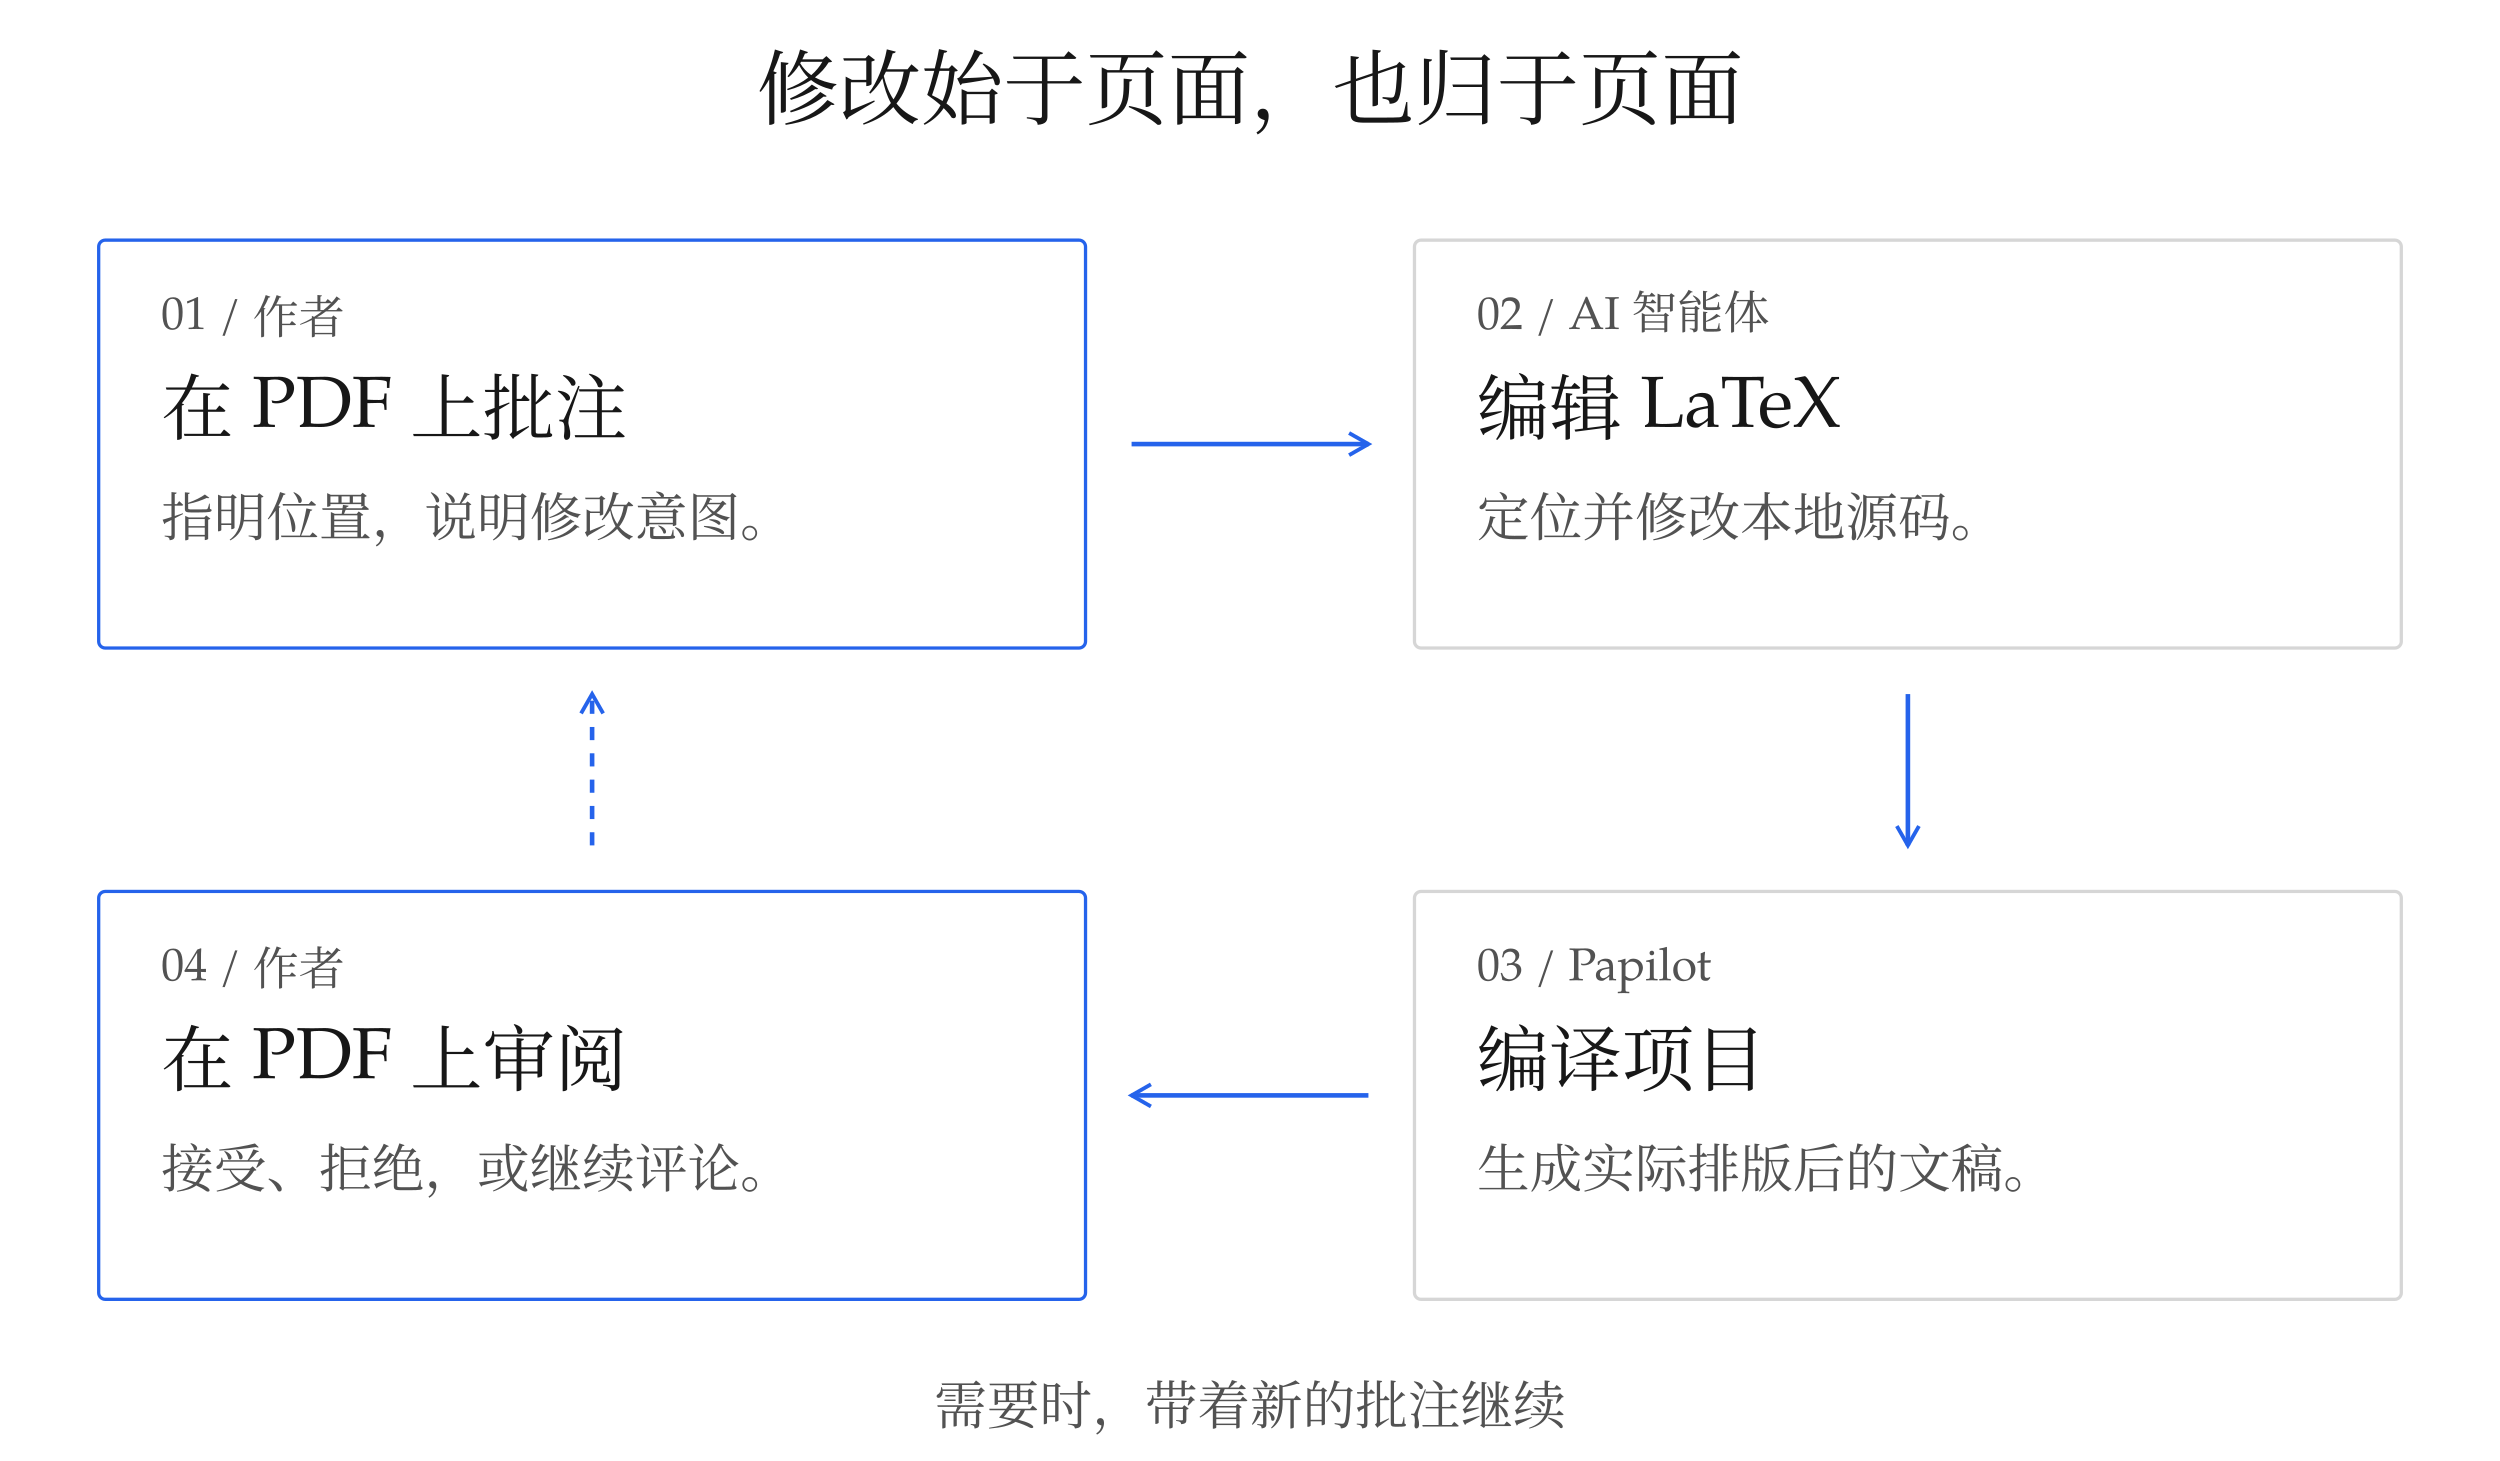
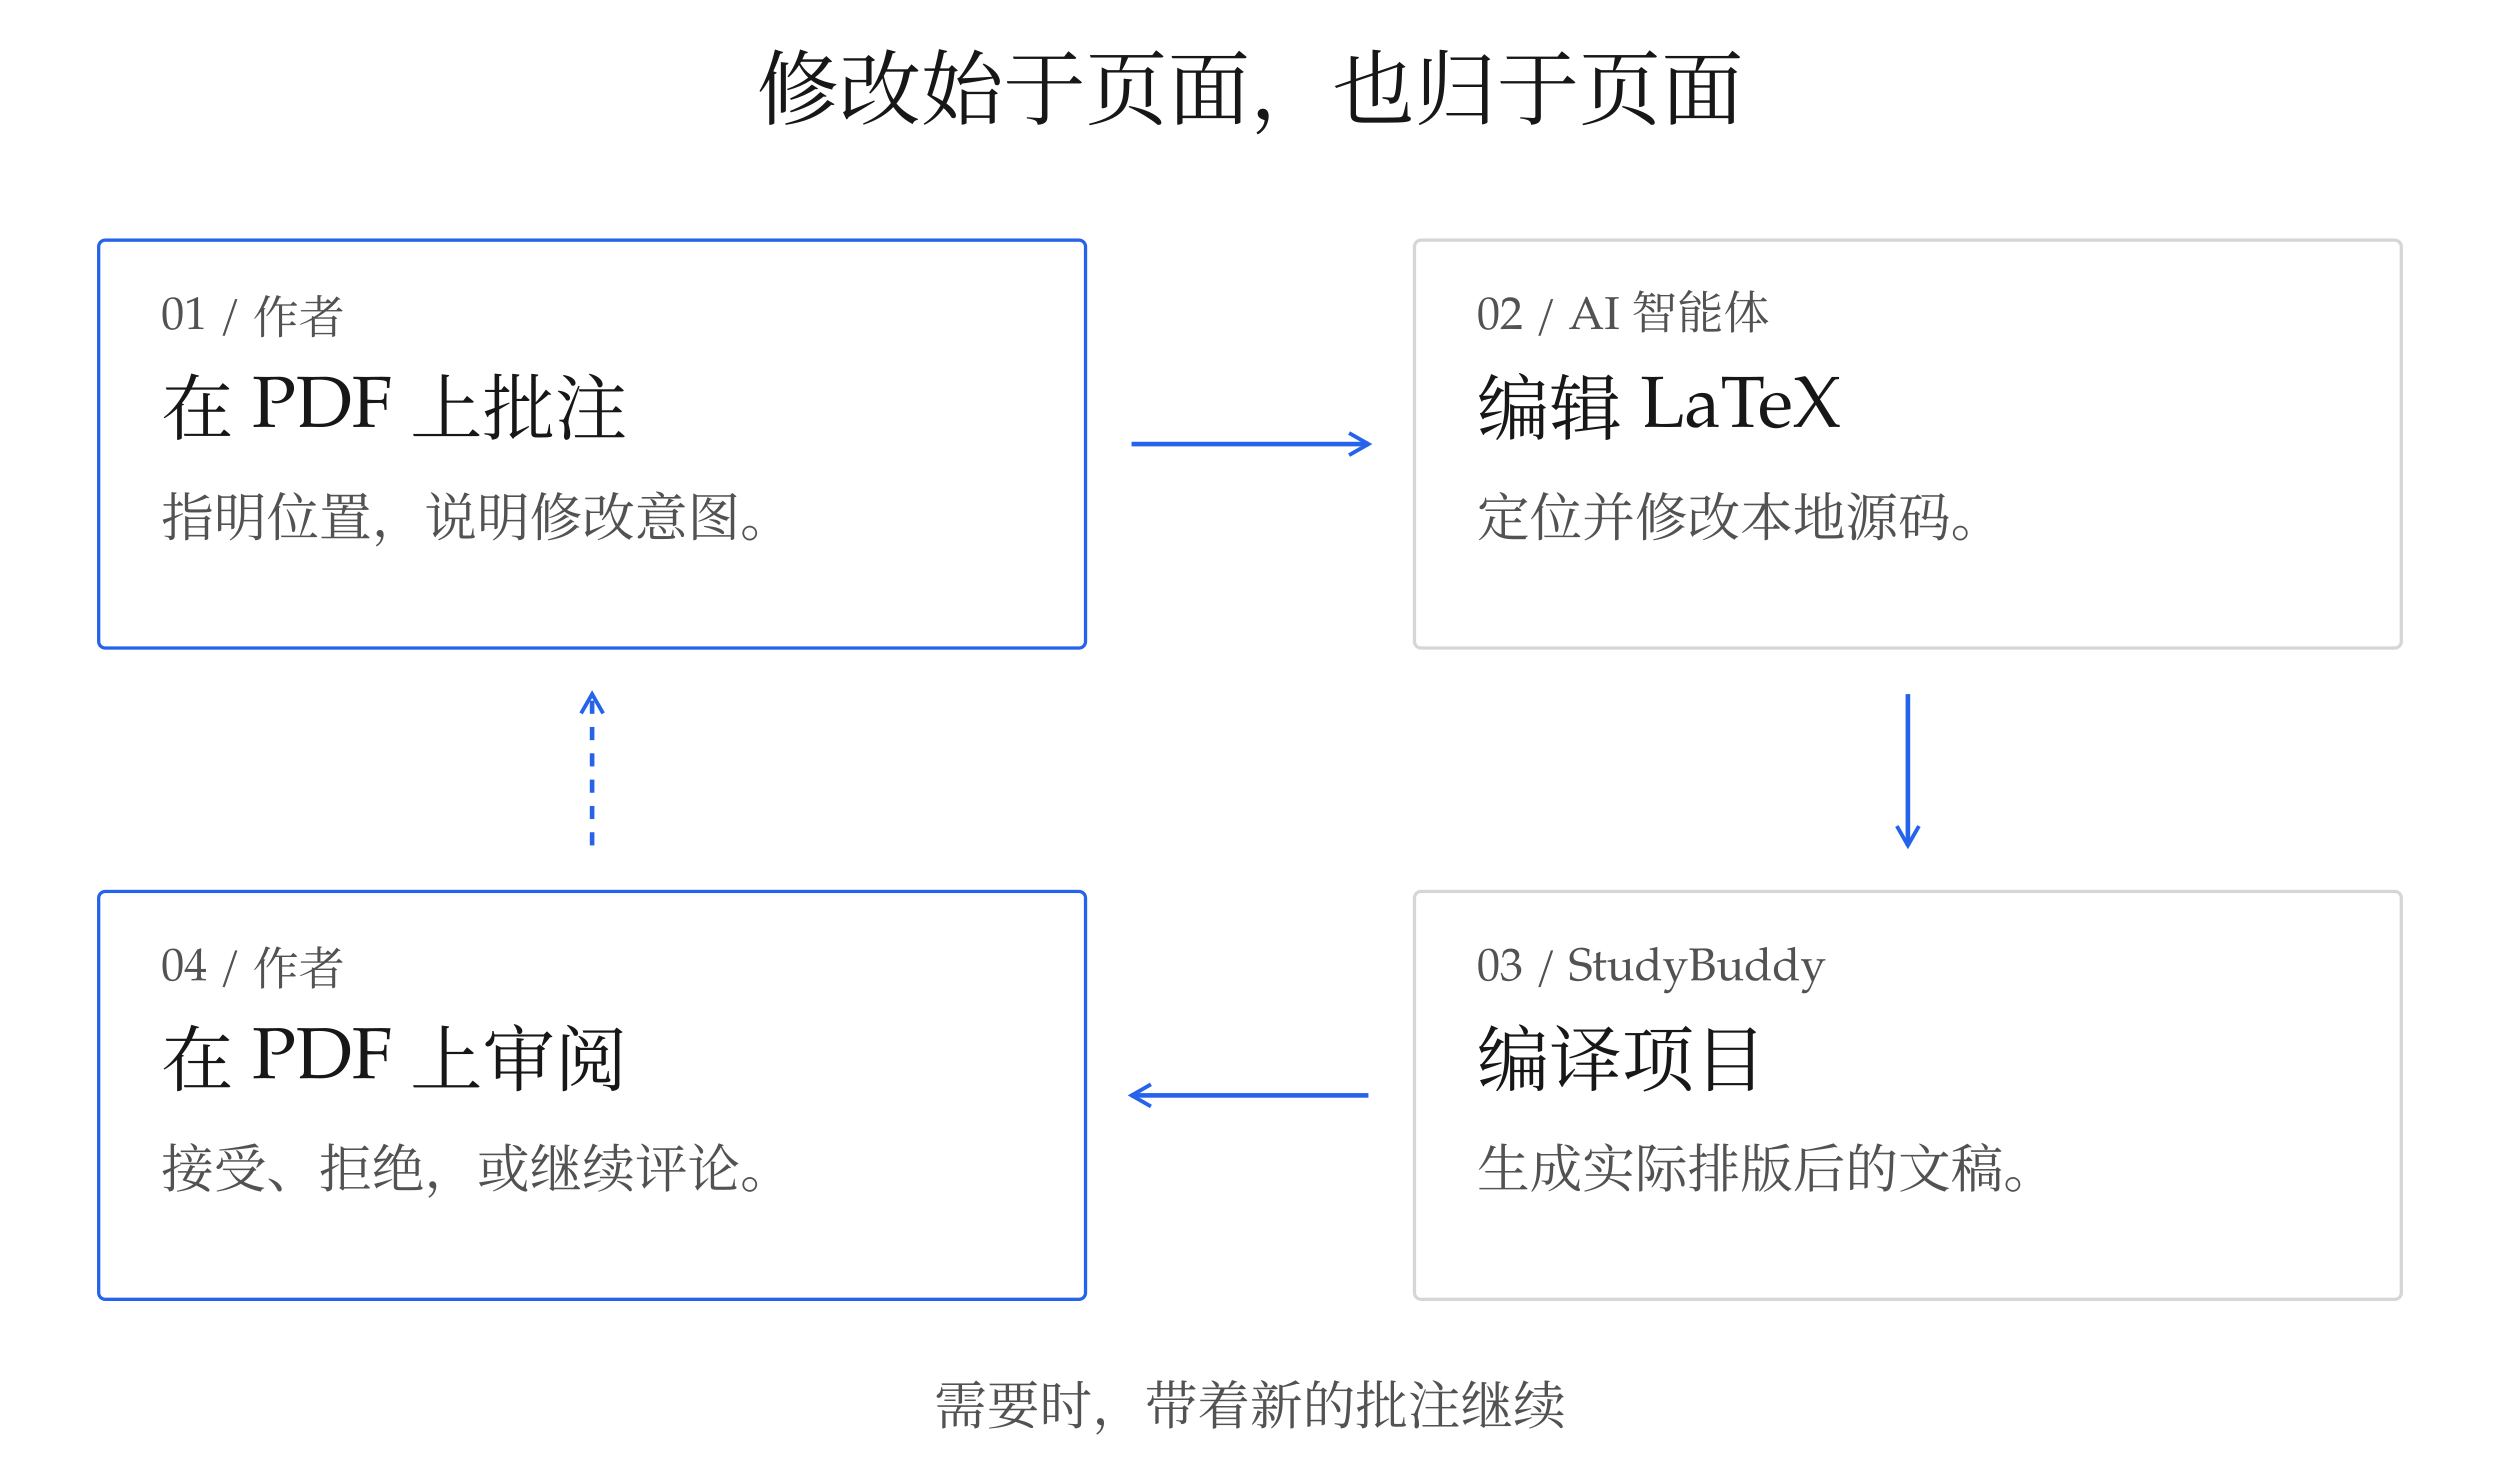
<svg xmlns="http://www.w3.org/2000/svg" viewBox="0 0 760 444" role="img" aria-labelledby="title desc">
  <defs>
    <marker id="arrow" viewBox="0 0 10 10" refX="8" refY="5" markerWidth="6" markerHeight="6" orient="auto-start-reverse">
      <path d="M1 1 8 5 1 9" fill="none" stroke="var(--art-accent, #2563eb)" stroke-width="1.4" />
    </marker>
  </defs>
  <g font-family="'Paper Serif','TeX Gyre Pagella',Palatino,'Songti SC','Noto Serif CJK SC',SimSun,serif">
    <text x="380" y="36" font-size="25" fill="var(--art-ink, #171717)" text-anchor="middle">修改始于页面，也归于页面</text>
    <rect x="30" y="73" width="300" height="124" rx="2" fill="var(--art-paper, #fff)" stroke="var(--art-accent, #2563eb)" />
    <text x="49" y="100" font-size="14" fill="var(--art-muted, #525252)">01  /  作者</text>
    <text x="49" y="132" font-size="22" fill="var(--art-ink, #171717)">在 PDF 上批注</text>
    <text x="49" y="163" font-size="16" fill="var(--art-muted, #525252)">指明位置，说明修改意图。</text>
    <rect x="430" y="73" width="300" height="124" rx="2" fill="var(--art-paper, #fff)" stroke="var(--art-line, #d6d6d6)" />
    <text x="449" y="100" font-size="14" fill="var(--art-muted, #525252)">02  /  AI 智能体</text>
    <text x="449" y="132" font-size="22" fill="var(--art-ink, #171717)">编辑 LaTeX</text>
    <text x="449" y="163" font-size="16" fill="var(--art-muted, #525252)">定位并修改本地源码。</text>
    <rect x="430" y="271" width="300" height="124" rx="2" fill="var(--art-paper, #fff)" stroke="var(--art-line, #d6d6d6)" />
-     <text x="449" y="298" font-size="14" fill="var(--art-muted, #525252)">03  /  Papilot</text>
+     <text x="449" y="298" font-size="14" fill="var(--art-muted, #525252)">03  /  StudyBuddy</text>
    <text x="449" y="330" font-size="22" fill="var(--art-ink, #171717)">编译项目</text>
    <text x="449" y="361" font-size="16" fill="var(--art-muted, #525252)">生成实际排版后的文稿。</text>
    <rect x="30" y="271" width="300" height="124" rx="2" fill="var(--art-paper, #fff)" stroke="var(--art-accent, #2563eb)" />
    <text x="49" y="298" font-size="14" fill="var(--art-muted, #525252)">04  /  作者</text>
    <text x="49" y="330" font-size="22" fill="var(--art-ink, #171717)">在 PDF 上审阅</text>
    <text x="49" y="361" font-size="16" fill="var(--art-muted, #525252)">接受、拒绝，或继续评论。</text>
    <path d="M344 135h72" fill="none" stroke="var(--art-accent, #2563eb)" stroke-width="1.4" marker-end="url(#arrow)" />
    <path d="M580 211v46" fill="none" stroke="var(--art-accent, #2563eb)" stroke-width="1.4" marker-end="url(#arrow)" />
    <path d="M416 333h-72" fill="none" stroke="var(--art-accent, #2563eb)" stroke-width="1.4" marker-end="url(#arrow)" />
    <path d="M180 257v-46" fill="none" stroke="var(--art-accent, #2563eb)" stroke-width="1.4" stroke-dasharray="4 4" marker-end="url(#arrow)" />
    <text x="380" y="433" font-size="16" fill="var(--art-muted, #525252)" text-anchor="middle">需要时，带着新的批注继续</text>
  </g>
</svg>
